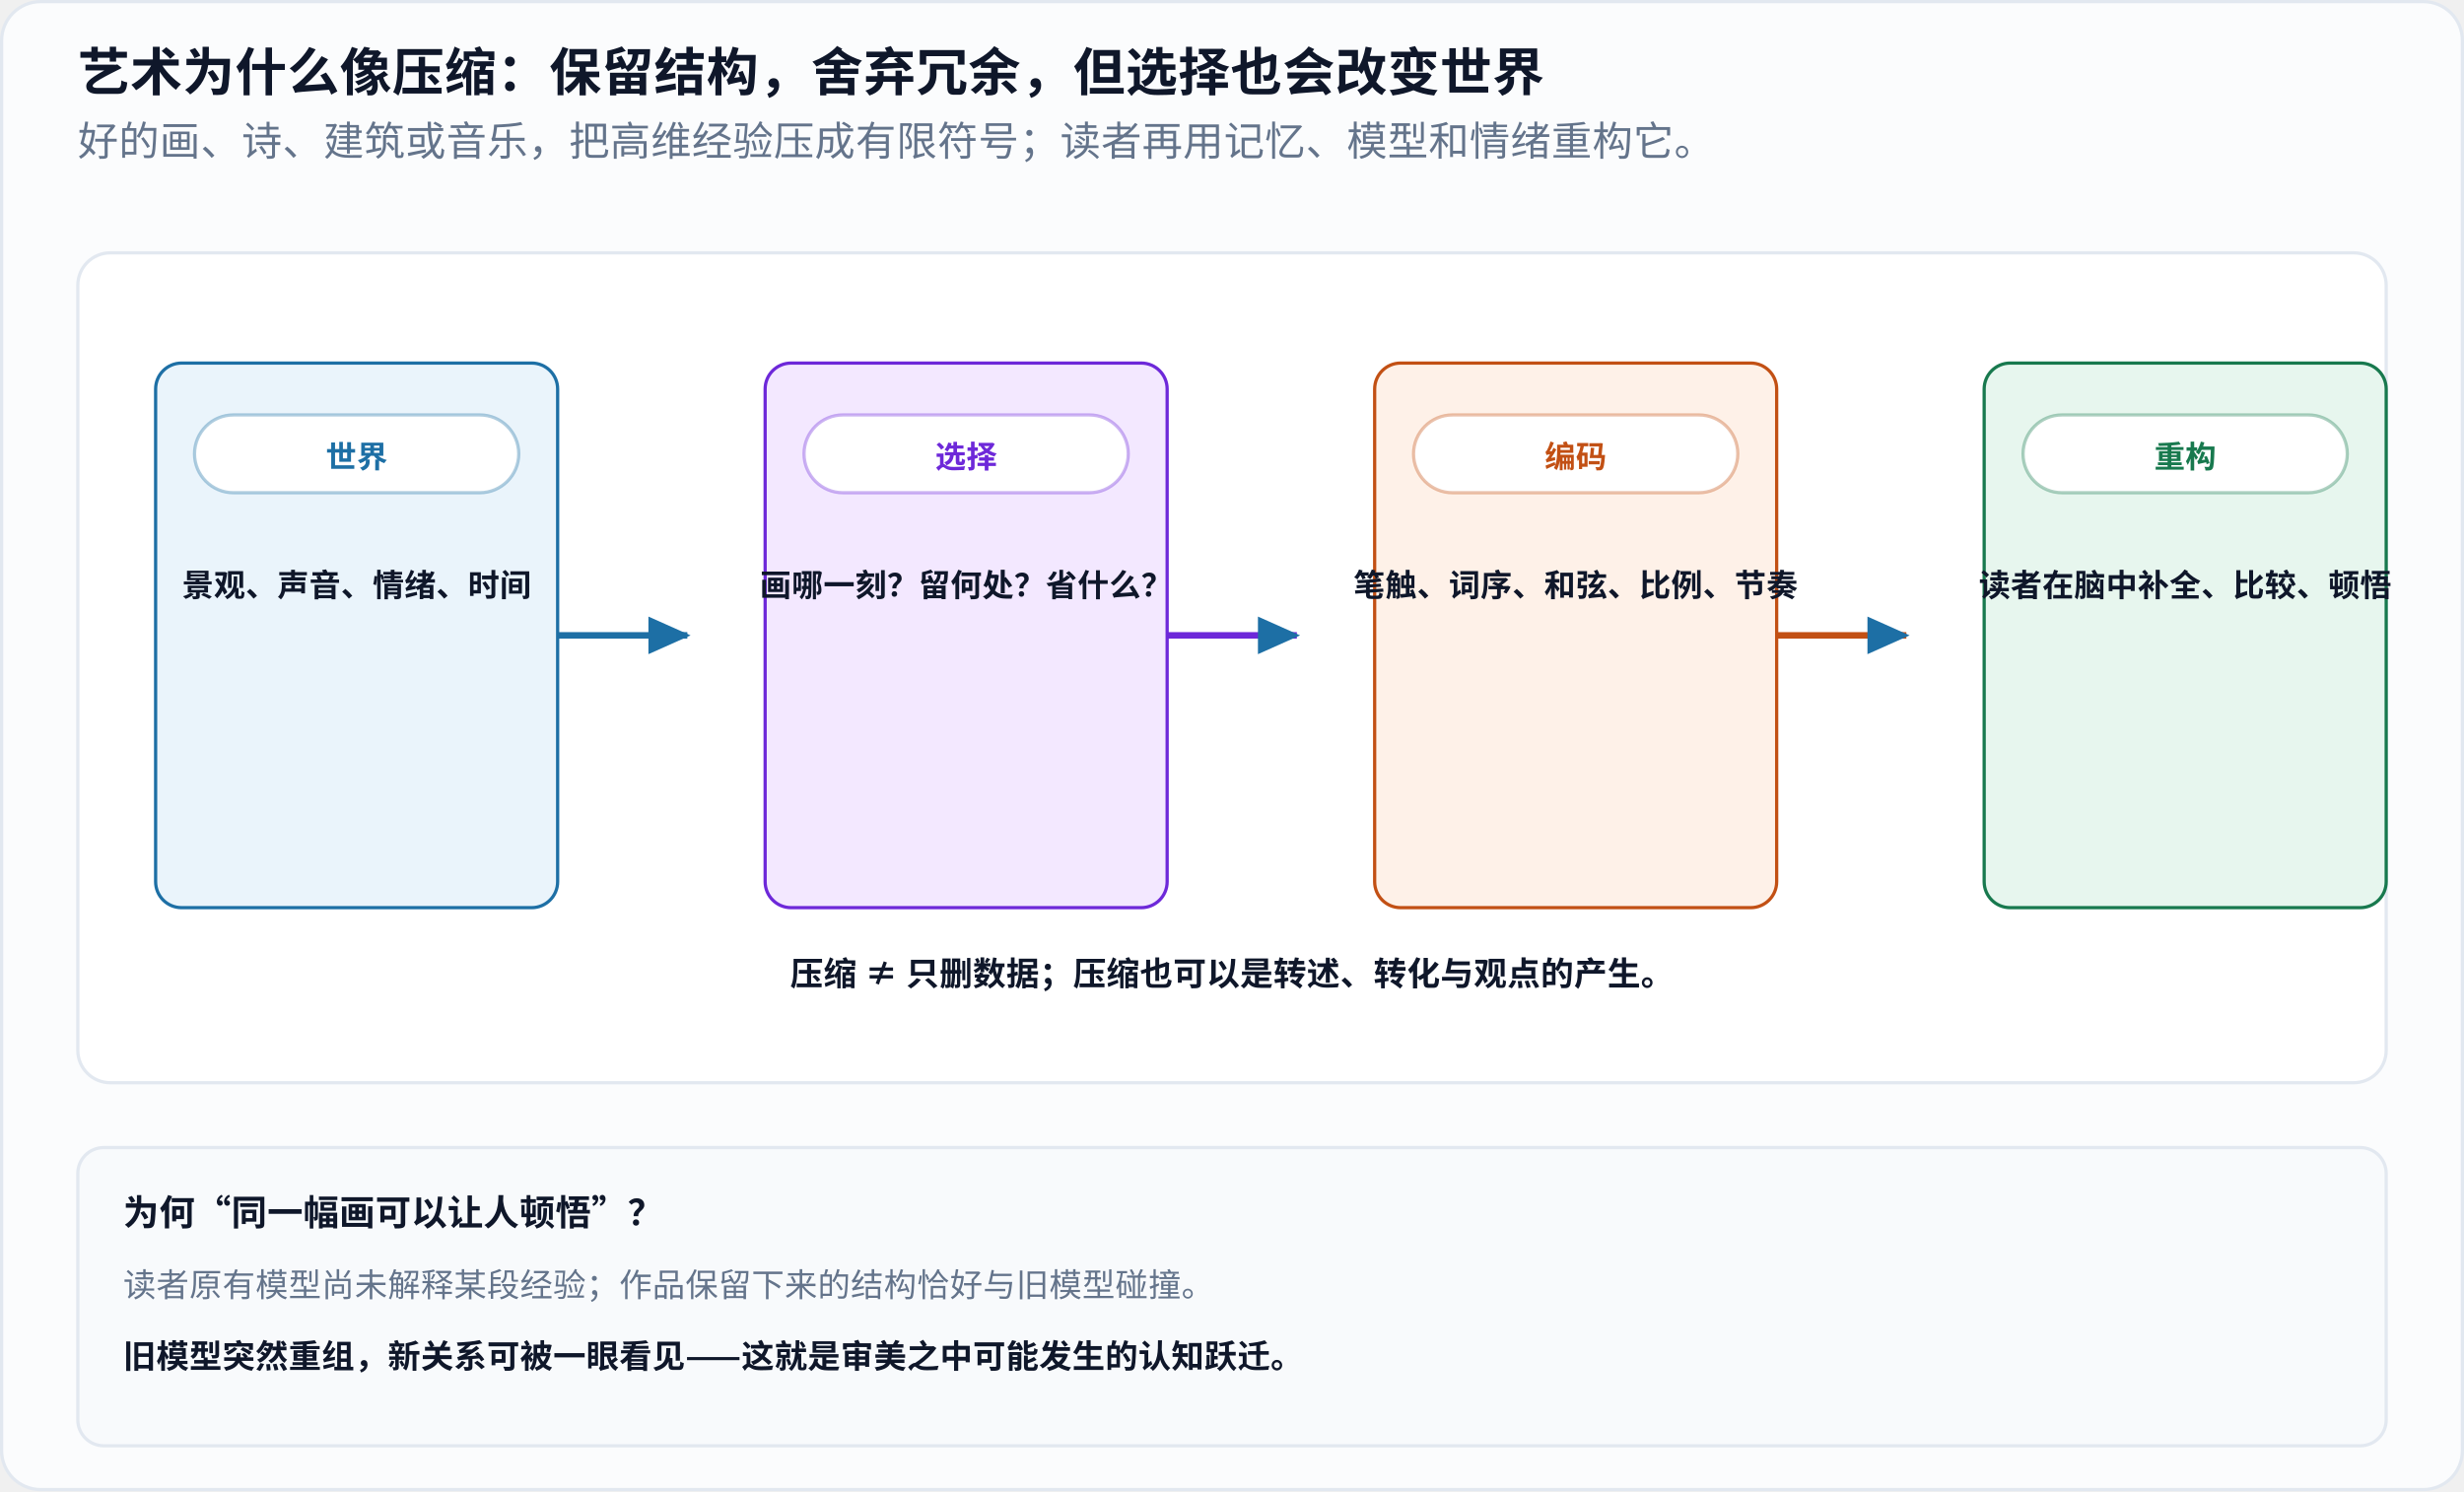
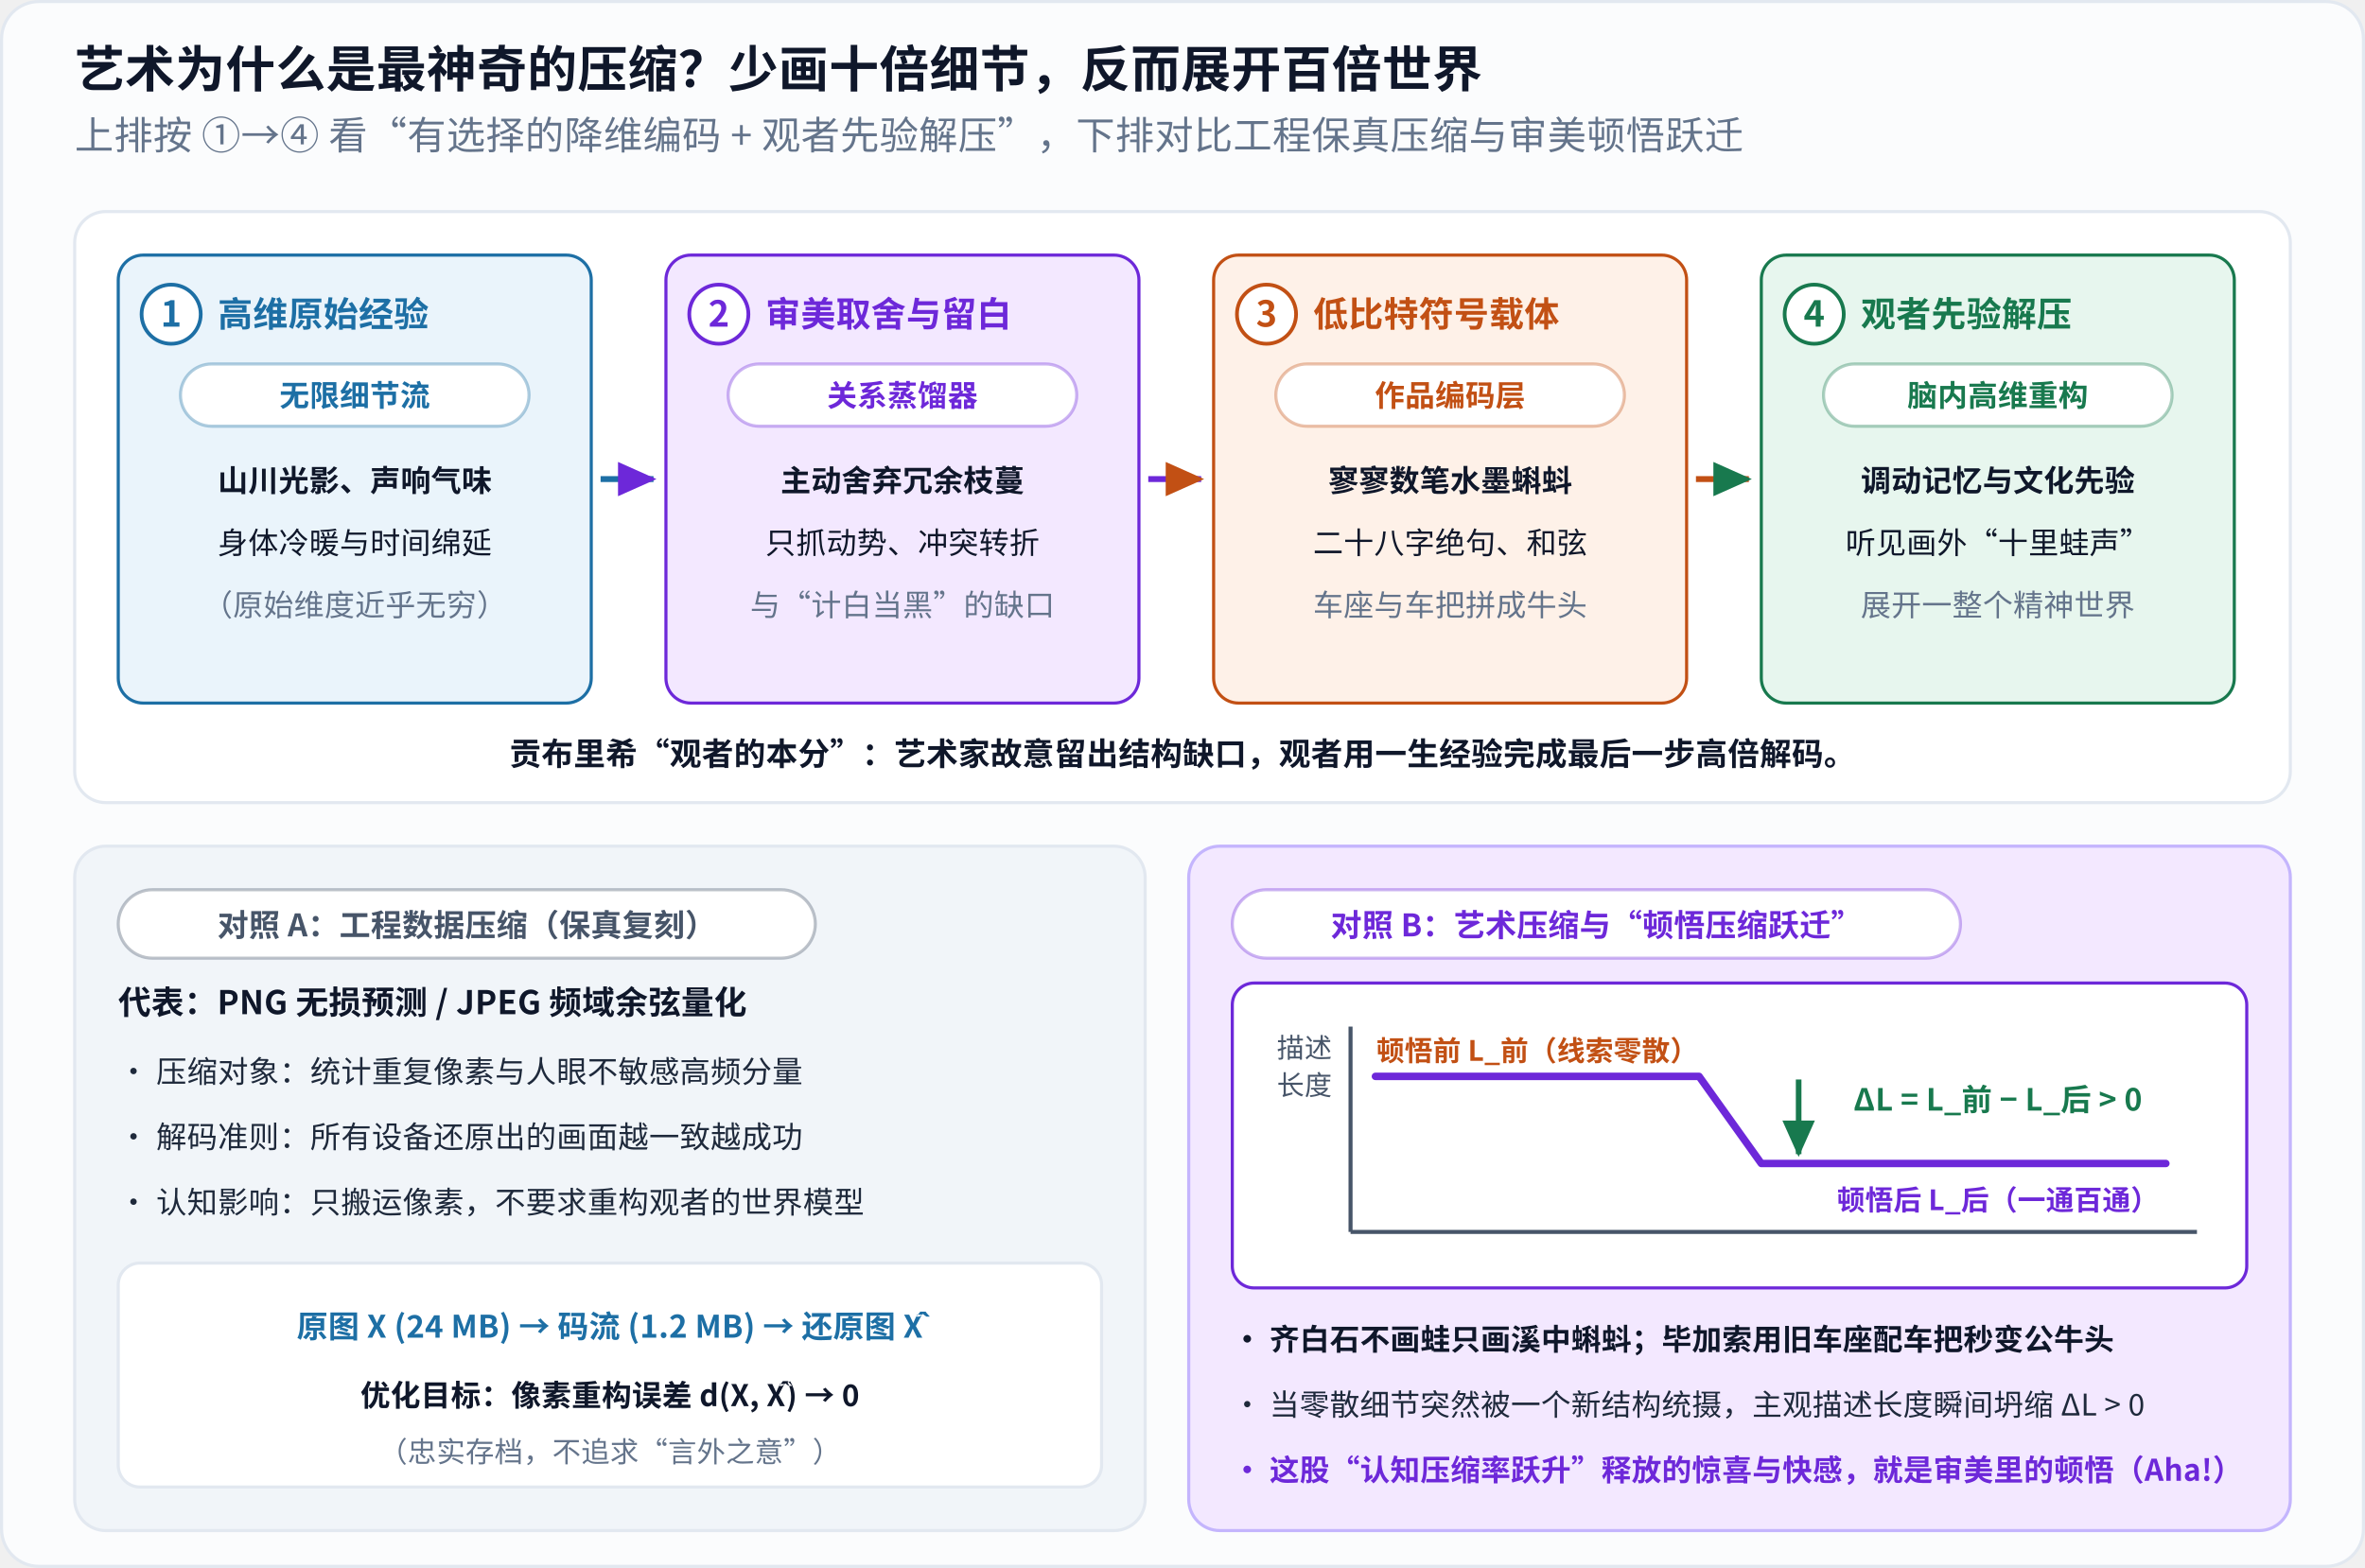
- <svg xmlns="http://www.w3.org/2000/svg" width="760" height="460" viewBox="0 0 760 460" role="img" aria-labelledby="title desc" lang="zh-CN">
+ <svg xmlns="http://www.w3.org/2000/svg" width="760" height="504" viewBox="0 0 760 504" role="img" aria-labelledby="title desc" lang="zh-CN">
  <defs>
    <marker id="arr-blue" markerWidth="7" markerHeight="7" refX="6" refY="3.5" orient="auto">
      <path d="M0,0.6 L6.5,3.5 L0,6.4 Z" fill="#1d6fa5" />
    </marker>
    <marker id="arr-orange" markerWidth="7" markerHeight="7" refX="6" refY="3.5" orient="auto">
      <path d="M0,0.6 L6.5,3.5 L0,6.4 Z" fill="#c25014" />
    </marker>
    <marker id="arr-green" markerWidth="7" markerHeight="7" refX="6" refY="3.5" orient="auto">
      <path d="M0,0.6 L6.5,3.5 L0,6.4 Z" fill="#18794e" />
    </marker>
    <marker id="arr-muted" markerWidth="7" markerHeight="7" refX="6" refY="3.5" orient="auto">
      <path d="M0,0.6 L6.5,3.5 L0,6.4 Z" fill="#64748b" />
+     </marker>
+     <marker id="arr-purple" markerWidth="7" markerHeight="7" refX="6" refY="3.5" orient="auto">
+       <path d="M0,0.6 L6.5,3.5 L0,6.4 Z" fill="#6d28d9" />
    </marker>
  </defs>
  <style>
  text {
    font-family: "PingFang SC", "Hiragino Sans GB", "Microsoft YaHei", "Noto Sans CJK SC", system-ui, sans-serif;
    letter-spacing: 0.01em;
  }
  .mono {
    font-family: ui-monospace, "Cascadia Mono", "Consolas", monospace;
  }
  .halo {
    paint-order: stroke;
    stroke: #ffffff;
    stroke-width: 3.5px;
    stroke-linejoin: round;
  }
</style>
-   <rect x="0.5" y="0.5" width="759" height="459" rx="12" fill="#fbfcfd" stroke="#e2e8f0" stroke-width="1" />
-   <text x="24" y="28" font-size="16" fill="#0f172a" text-anchor="start" font-weight="700">艺术为什么像压缩：保留结构，舍弃冗余，但选择也会改变世界</text>
-   <text x="24" y="48" font-size="12.5" fill="#64748b" text-anchor="start">好的画、诗、建筑或音乐，把高维经验压成有限符号；读者再用记忆、模型和情绪重构它。</text>
-   <rect x="24" y="78" width="712" height="256" rx="10" fill="#ffffff" stroke="#e2e8f0" stroke-width="1" />
-   <rect x="48" y="112" width="124" height="168" rx="8" fill="#eaf4fb" stroke="#1d6fa5" stroke-width="1" />
-   <rect x="60.0" y="128.0" width="100" height="24" rx="12.0" fill="#ffffff" stroke="#1d6fa5" stroke-width="1" stroke-opacity="0.35" />
-   <text x="110.0" y="144.3" font-size="9.5" fill="#1d6fa5" text-anchor="middle" font-weight="600">世界</text>
-   <text x="110" y="184" font-size="9.7" fill="#0f172a" text-anchor="middle" font-weight="700">景观、声音、情绪、时间</text>
-   <line x1="172.0" y1="196.0" x2="212.0" y2="196.0" stroke="#1d6fa5" stroke-width="2.0" marker-end="url(#arr-blue)" />
-   <rect x="236" y="112" width="124" height="168" rx="8" fill="#f3e8ff" stroke="#6d28d9" stroke-width="1" />
-   <rect x="248.0" y="128.0" width="100" height="24" rx="12.0" fill="#ffffff" stroke="#6d28d9" stroke-width="1" stroke-opacity="0.35" />
-   <text x="298.0" y="144.3" font-size="9.5" fill="#6d28d9" text-anchor="middle" font-weight="600">选择</text>
-   <text x="298" y="184" font-size="9.7" fill="#0f172a" text-anchor="middle" font-weight="700">画哪一刻？留何处？省什么？</text>
-   <line x1="360.0" y1="196.0" x2="400.0" y2="196.0" stroke="#6d28d9" stroke-width="2.0" marker-end="url(#arr-blue)" />
-   <rect x="424" y="112" width="124" height="168" rx="8" fill="#fef1e8" stroke="#c25014" stroke-width="1" />
-   <rect x="436.0" y="128.0" width="100" height="24" rx="12.0" fill="#ffffff" stroke="#c25014" stroke-width="1" stroke-opacity="0.35" />
-   <text x="486.0" y="144.3" font-size="9.5" fill="#c25014" text-anchor="middle" font-weight="600">编码</text>
-   <text x="486" y="184" font-size="9.7" fill="#0f172a" text-anchor="middle" font-weight="700">笔触、词序、和弦、比例、节奏</text>
-   <line x1="548.0" y1="196.0" x2="588.0" y2="196.0" stroke="#c25014" stroke-width="2.0" marker-end="url(#arr-blue)" />
-   <rect x="612" y="112" width="124" height="168" rx="8" fill="#e7f6ee" stroke="#18794e" stroke-width="1" />
-   <rect x="624.0" y="128.0" width="100" height="24" rx="12.0" fill="#ffffff" stroke="#18794e" stroke-width="1" stroke-opacity="0.35" />
-   <text x="674.0" y="144.3" font-size="9.5" fill="#18794e" text-anchor="middle" font-weight="600">重构</text>
-   <text x="674" y="184" font-size="9.7" fill="#0f172a" text-anchor="middle" font-weight="700">读者在脑中补全、比较、顿悟</text>
-   <text x="380" y="304" font-size="10.2" fill="#0f172a" text-anchor="middle" font-weight="700">压缩 ≠ 只删数据；压缩也可以是转述、转化与观点的产生。</text>
-   <rect x="24" y="354" width="712" height="92" rx="8" fill="#f8fafc" stroke="#e2e8f0" stroke-width="1" />
-   <text x="38" y="378" font-size="11.0" fill="#0f172a" text-anchor="start" font-weight="700">为何“同一幅画可以让人顿悟”？</text>
-   <text x="38" y="400" font-size="10.1" fill="#64748b" text-anchor="start">读者原有模型尚未解释某段经验；作品保留下来的结构恰好与旧模型碰撞。</text>
-   <text x="38" y="422" font-size="10.1" fill="#0f172a" text-anchor="start" font-weight="600">旧模型突然重组，新关系可被一眼看见——这就是审美之中可能发生的认知跃迁。</text>
+   <rect x="0.5" y="0.5" width="759" height="503" rx="12" fill="#fbfcfd" stroke="#e2e8f0" stroke-width="1" />
+   <text x="24" y="28" font-size="16" fill="#0f172a" text-anchor="start" font-weight="700">艺术为什么是最神奇的压缩？少画十倍细节，反而展开百倍世界</text>
+   <text x="24" y="48" font-size="12.5" fill="#64748b" text-anchor="start">上排按 ①→④ 看“有选择的降维编码 + 观者先验解压”，下排对比工程保真压缩与审美顿悟跃迁</text>
+   <rect x="24" y="68" width="712" height="190" rx="10" fill="#ffffff" stroke="#e2e8f0" stroke-width="1" />
+   <rect x="38" y="82" width="152" height="144" rx="8" fill="#eaf4fb" stroke="#1d6fa5" stroke-width="1" />
+   <circle cx="55" cy="101" r="9.5" fill="#ffffff" stroke="#1d6fa5" stroke-width="1.2" />
+   <text x="55" y="105" font-size="11.5" fill="#1d6fa5" text-anchor="middle" font-weight="700">1</text>
+   <text x="70" y="105" font-size="11.2" fill="#1d6fa5" text-anchor="start" font-weight="700">高维原始经验</text>
+   <rect x="58.0" y="117.0" width="112" height="20" rx="10.0" fill="#ffffff" stroke="#1d6fa5" stroke-width="1" stroke-opacity="0.35" />
+   <text x="114.0" y="130.6" font-size="9.6" fill="#1d6fa5" text-anchor="middle" font-weight="600">无限细节流</text>
+   <text x="114" y="158" font-size="9.7" fill="#0f172a" text-anchor="middle" font-weight="600">山川光影、声响气味</text>
+   <text x="114" y="178" font-size="9.7" fill="#0f172a" text-anchor="middle">身体冷暖与时间绵延</text>
+   <text x="114" y="198" font-size="9.7" fill="#64748b" text-anchor="middle">（原始维度近乎无穷）</text>
+   <line x1="193.0" y1="154.0" x2="210.0" y2="154.0" stroke="#1d6fa5" stroke-width="1.9" marker-end="url(#arr-purple)" />
+   <rect x="214" y="82" width="152" height="144" rx="8" fill="#f3e8ff" stroke="#6d28d9" stroke-width="1" />
+   <circle cx="231" cy="101" r="9.5" fill="#ffffff" stroke="#6d28d9" stroke-width="1.2" />
+   <text x="231" y="105" font-size="11.5" fill="#6d28d9" text-anchor="middle" font-weight="700">2</text>
+   <text x="246" y="105" font-size="11.2" fill="#6d28d9" text-anchor="start" font-weight="700">审美取舍与留白</text>
+   <rect x="234.0" y="117.0" width="112" height="20" rx="10.0" fill="#ffffff" stroke="#6d28d9" stroke-width="1" stroke-opacity="0.35" />
+   <text x="290.0" y="130.6" font-size="9.6" fill="#6d28d9" text-anchor="middle" font-weight="600">关系蒸馏器</text>
+   <text x="290" y="158" font-size="9.7" fill="#0f172a" text-anchor="middle" font-weight="600">主动舍弃冗余枝蔓</text>
+   <text x="290" y="178" font-size="9.7" fill="#0f172a" text-anchor="middle">只抓动势、冲突转折</text>
+   <text x="290" y="198" font-size="9.7" fill="#64748b" text-anchor="middle">与“计白当黑”的缺口</text>
+   <line x1="369.0" y1="154.0" x2="386.0" y2="154.0" stroke="#6d28d9" stroke-width="1.9" marker-end="url(#arr-orange)" />
+   <rect x="390" y="82" width="152" height="144" rx="8" fill="#fef1e8" stroke="#c25014" stroke-width="1" />
+   <circle cx="407" cy="101" r="9.5" fill="#ffffff" stroke="#c25014" stroke-width="1.2" />
+   <text x="407" y="105" font-size="11.5" fill="#c25014" text-anchor="middle" font-weight="700">3</text>
+   <text x="422" y="105" font-size="11.2" fill="#c25014" text-anchor="start" font-weight="700">低比特符号载体</text>
+   <rect x="410.0" y="117.0" width="112" height="20" rx="10.0" fill="#ffffff" stroke="#c25014" stroke-width="1" stroke-opacity="0.35" />
+   <text x="466.0" y="130.6" font-size="9.6" fill="#c25014" text-anchor="middle" font-weight="600">作品编码层</text>
+   <text x="466" y="158" font-size="9.7" fill="#0f172a" text-anchor="middle" font-weight="600">寥寥数笔水墨蝌蚪</text>
+   <text x="466" y="178" font-size="9.7" fill="#0f172a" text-anchor="middle">二十八字绝句、和弦</text>
+   <text x="466" y="198" font-size="9.7" fill="#64748b" text-anchor="middle">车座与车把拼成牛头</text>
+   <line x1="545.0" y1="154.0" x2="562.0" y2="154.0" stroke="#c25014" stroke-width="1.9" marker-end="url(#arr-green)" />
+   <rect x="566" y="82" width="152" height="144" rx="8" fill="#e7f6ee" stroke="#18794e" stroke-width="1" />
+   <circle cx="583" cy="101" r="9.5" fill="#ffffff" stroke="#18794e" stroke-width="1.2" />
+   <text x="583" y="105" font-size="11.5" fill="#18794e" text-anchor="middle" font-weight="700">4</text>
+   <text x="598" y="105" font-size="11.2" fill="#18794e" text-anchor="start" font-weight="700">观者先验解压</text>
+   <rect x="586.0" y="117.0" width="112" height="20" rx="10.0" fill="#ffffff" stroke="#18794e" stroke-width="1" stroke-opacity="0.35" />
+   <text x="642.0" y="130.6" font-size="9.6" fill="#18794e" text-anchor="middle" font-weight="600">脑内高维重构</text>
+   <text x="642" y="158" font-size="9.7" fill="#0f172a" text-anchor="middle" font-weight="600">调动记忆与文化先验</text>
+   <text x="642" y="178" font-size="9.7" fill="#0f172a" text-anchor="middle">听见画外“十里蛙声”</text>
+   <text x="642" y="198" font-size="9.7" fill="#64748b" text-anchor="middle">展开一整个精神世界</text>
+   <text x="380" y="246" font-size="10.2" fill="#0f172a" text-anchor="middle" font-weight="700">贡布里希“观者的本分”：艺术家故意留出结构缺口，观者用一生经验完成最后一步高倍解码。</text>
+   <rect x="24" y="272" width="344" height="220" rx="10" fill="#f1f5f9" stroke="#e2e8f0" stroke-width="1" />
+   <rect x="38.0" y="286.0" width="224" height="22" rx="11.0" fill="#ffffff" stroke="#475569" stroke-width="1" stroke-opacity="0.35" />
+   <text x="150.0" y="301.0" font-size="10.0" fill="#475569" text-anchor="middle" font-weight="600">对照 A：工程数据压缩（保真复刻）</text>
+   <text x="38" y="326" font-size="10.5" fill="#0f172a" text-anchor="start" font-weight="700">代表：PNG 无损预测 / JPEG 频域余弦量化</text>
+   <text x="38" y="348" font-size="9.8" fill="#1e293b" text-anchor="start">• 压缩对象：统计重复像素与人眼不敏感高频分量</text>
+   <text x="38" y="369" font-size="9.8" fill="#1e293b" text-anchor="start">• 解码准则：所有设备还原出的画面越一致越成功</text>
+   <text x="38" y="390" font-size="9.8" fill="#1e293b" text-anchor="start">• 认知影响：只搬运像素，不要求重构观者的世界模型</text>
+   <rect x="38" y="406" width="316" height="72" rx="7" fill="#ffffff" stroke="#e2e8f0" stroke-width="1" />
+   <text x="196" y="430" font-size="10.0" fill="#1d6fa5" text-anchor="middle" font-weight="700">原图 X (24 MB)  →  码流 (1.2 MB)  →  还原图 X̂</text>
+   <text x="196" y="452" font-size="9.6" fill="#0f172a" text-anchor="middle" font-weight="600">优化目标：像素重构误差 d(X, X̂) → 0</text>
+   <text x="196" y="470" font-size="9.2" fill="#64748b" text-anchor="middle">（忠实存档，不追求“言外之意”）</text>
+   <rect x="382" y="272" width="354" height="220" rx="10" fill="#f3e8ff" stroke="#c4b5fd" stroke-width="1" />
+   <rect x="396.0" y="286.0" width="234" height="22" rx="11.0" fill="#ffffff" stroke="#6d28d9" stroke-width="1" stroke-opacity="0.35" />
+   <text x="513.0" y="301.0" font-size="10.0" fill="#6d28d9" text-anchor="middle" font-weight="600">对照 B：艺术压缩与“顿悟压缩跃迁”</text>
+   <rect x="396" y="316" width="326" height="98" rx="7" fill="#ffffff" stroke="#6d28d9" stroke-width="1" />
+   <line x1="434.0" y1="396.0" x2="706.0" y2="396.0" stroke="#475569" stroke-width="1.3" />
+   <line x1="434.0" y1="396.0" x2="434.0" y2="330.0" stroke="#475569" stroke-width="1.3" />
+   <text x="428" y="340" font-size="8.8" fill="#475569" text-anchor="end">描述</text>
+   <text x="428" y="352" font-size="8.8" fill="#475569" text-anchor="end">长度</text>
+   <polyline points="442,346 546,346 566,374 696,374" fill="none" stroke="#6d28d9" stroke-width="2.4" stroke-linecap="round" stroke-linejoin="round" />
+   <line x1="578.0" y1="347.0" x2="578.0" y2="371.0" stroke="#18794e" stroke-width="1.8" marker-end="url(#arr-green)" />
+   <text x="494" y="341" font-size="9.0" fill="#c25014" text-anchor="middle" font-weight="700">顿悟前 L_前（线索零散）</text>
+   <text x="642" y="357" font-size="9.8" fill="#18794e" text-anchor="middle" font-weight="700">ΔL = L_前 − L_后 &gt; 0</text>
+   <text x="642" y="389" font-size="9.0" fill="#6d28d9" text-anchor="middle" font-weight="700">顿悟后 L_后（一通百通）</text>
+   <text x="396" y="434" font-size="9.6" fill="#0f172a" text-anchor="start" font-weight="600">• 齐白石不画蛙只画溪中蝌蚪；毕加索用旧车座配车把秒变公牛头</text>
+   <text x="396" y="455" font-size="9.6" fill="#1e293b" text-anchor="start">• 当零散细节突然被一个新结构统摄，主观描述长度瞬间坍缩 ΔL &gt; 0</text>
+   <text x="396" y="476" font-size="9.6" fill="#6d28d9" text-anchor="start" font-weight="700">• 这股“认知压缩率跃升”释放的惊喜与快感，就是审美里的顿悟（Aha!）</text>
</svg>
